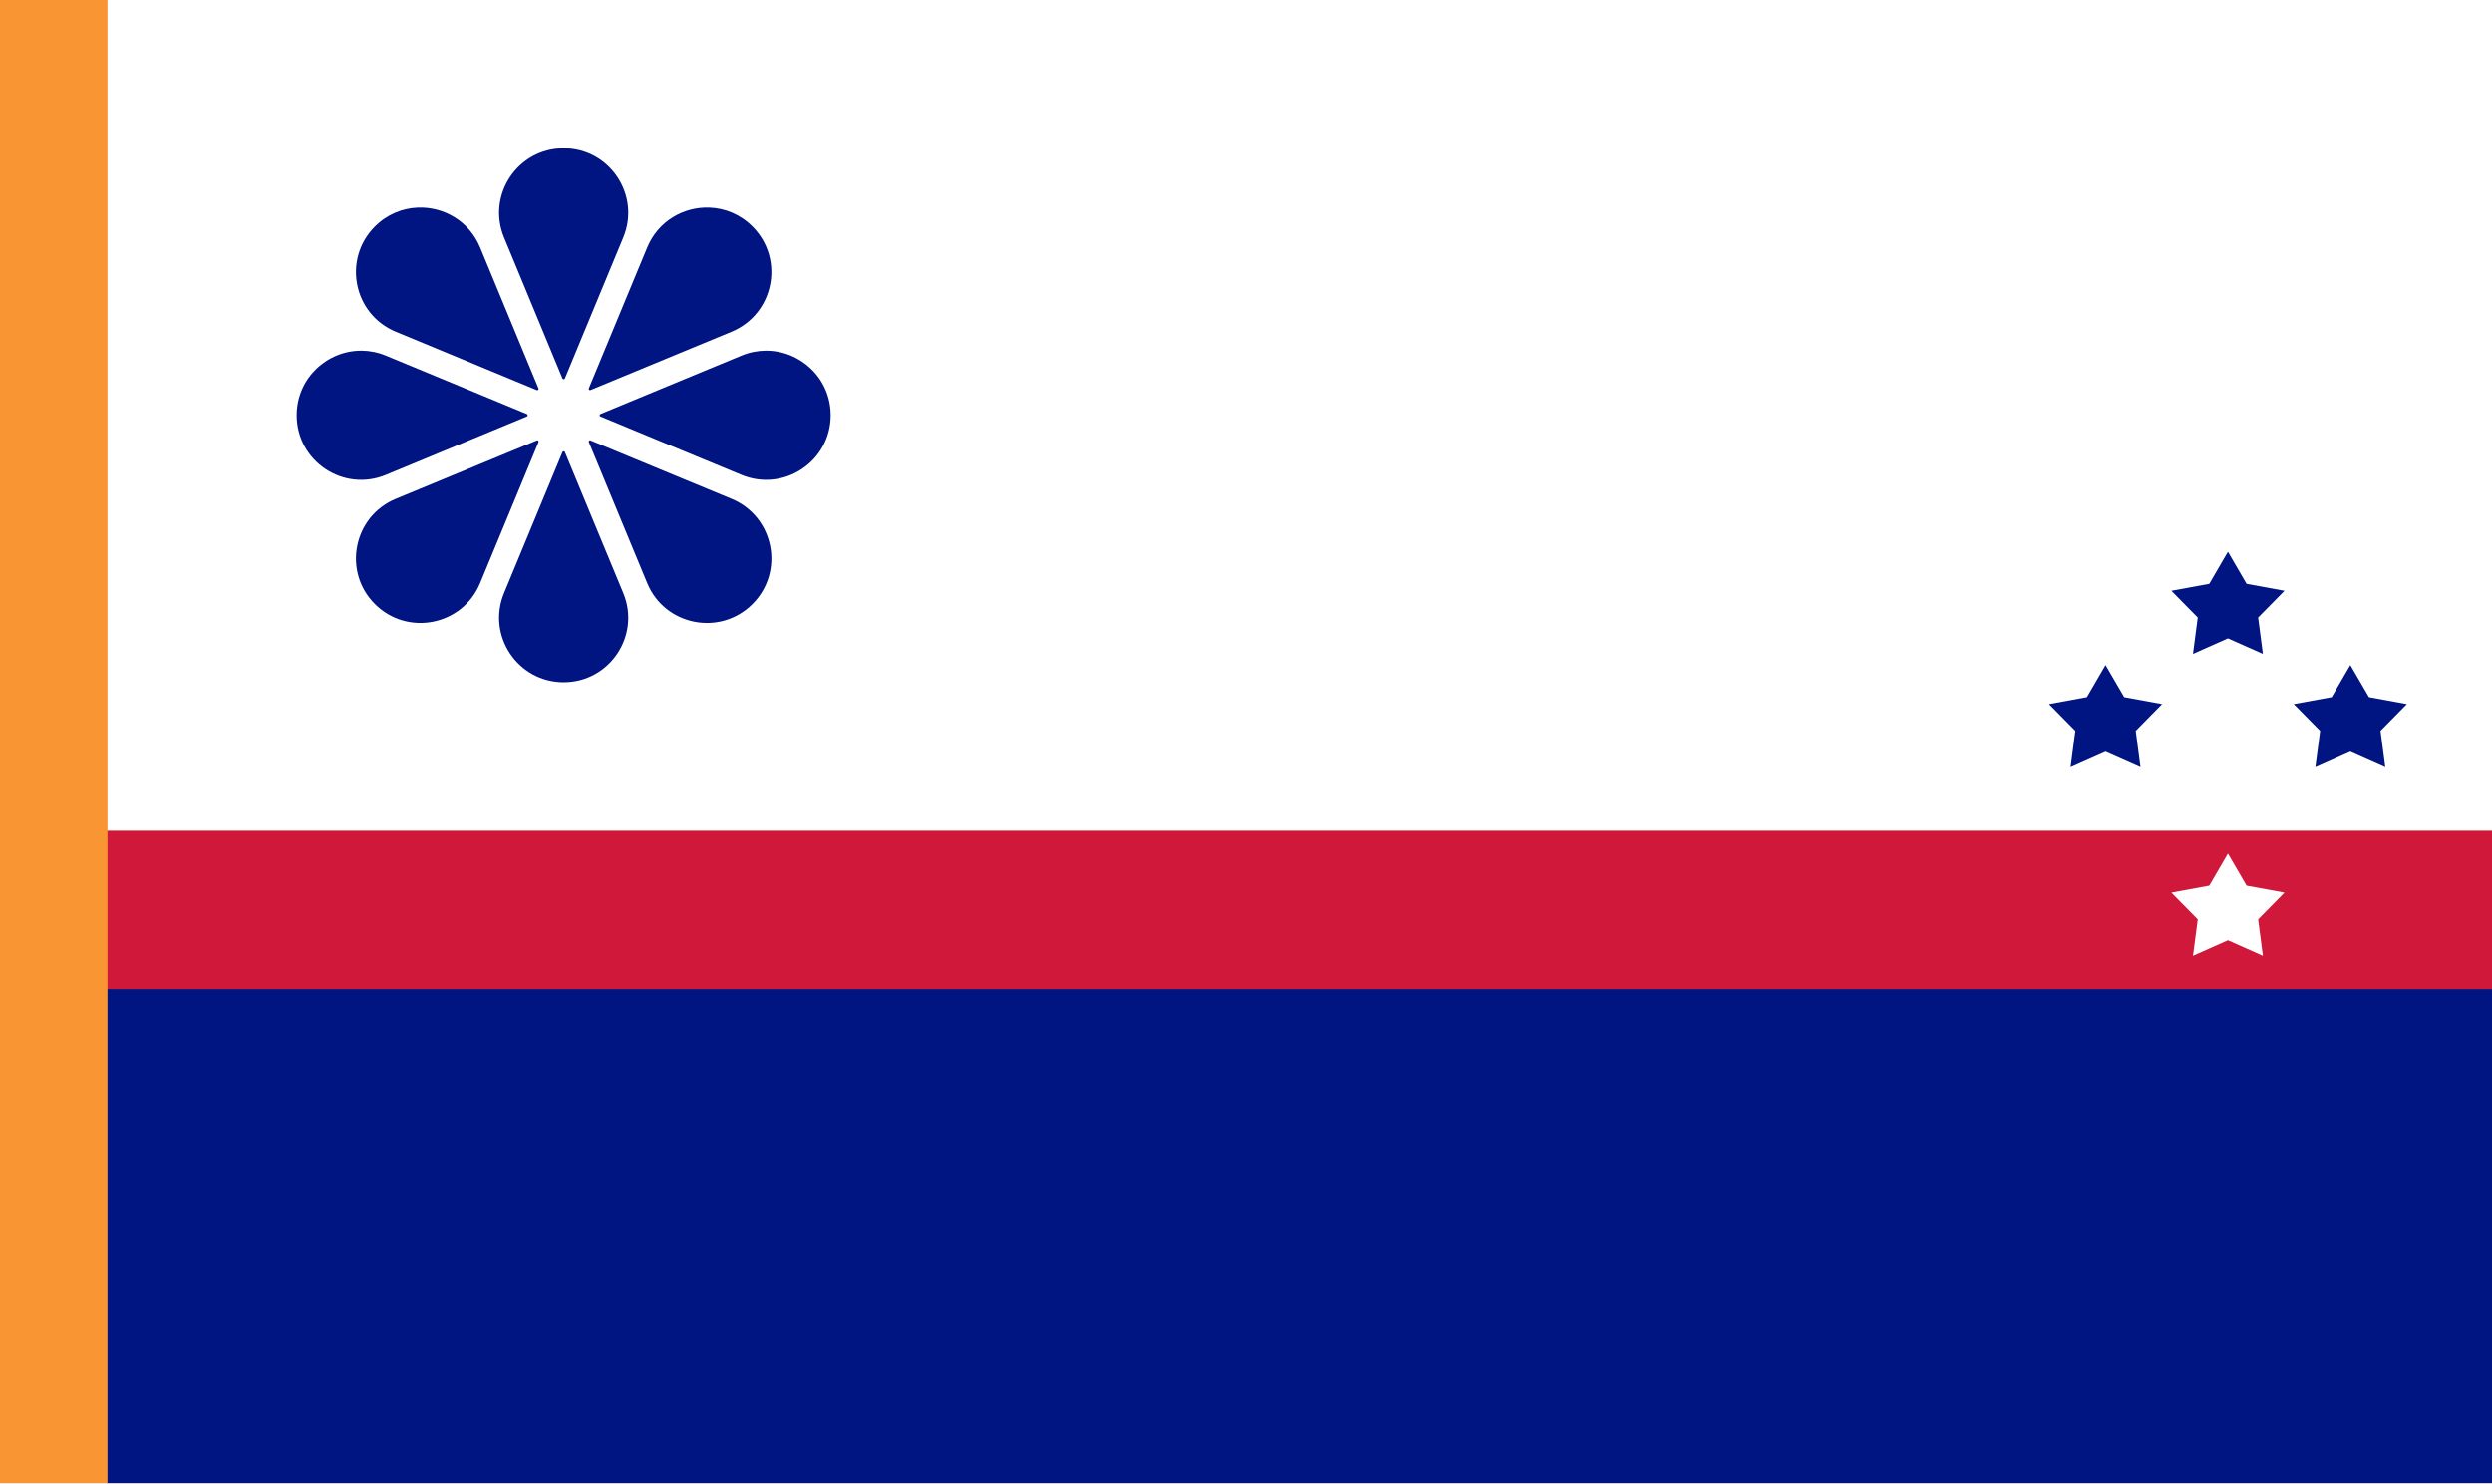
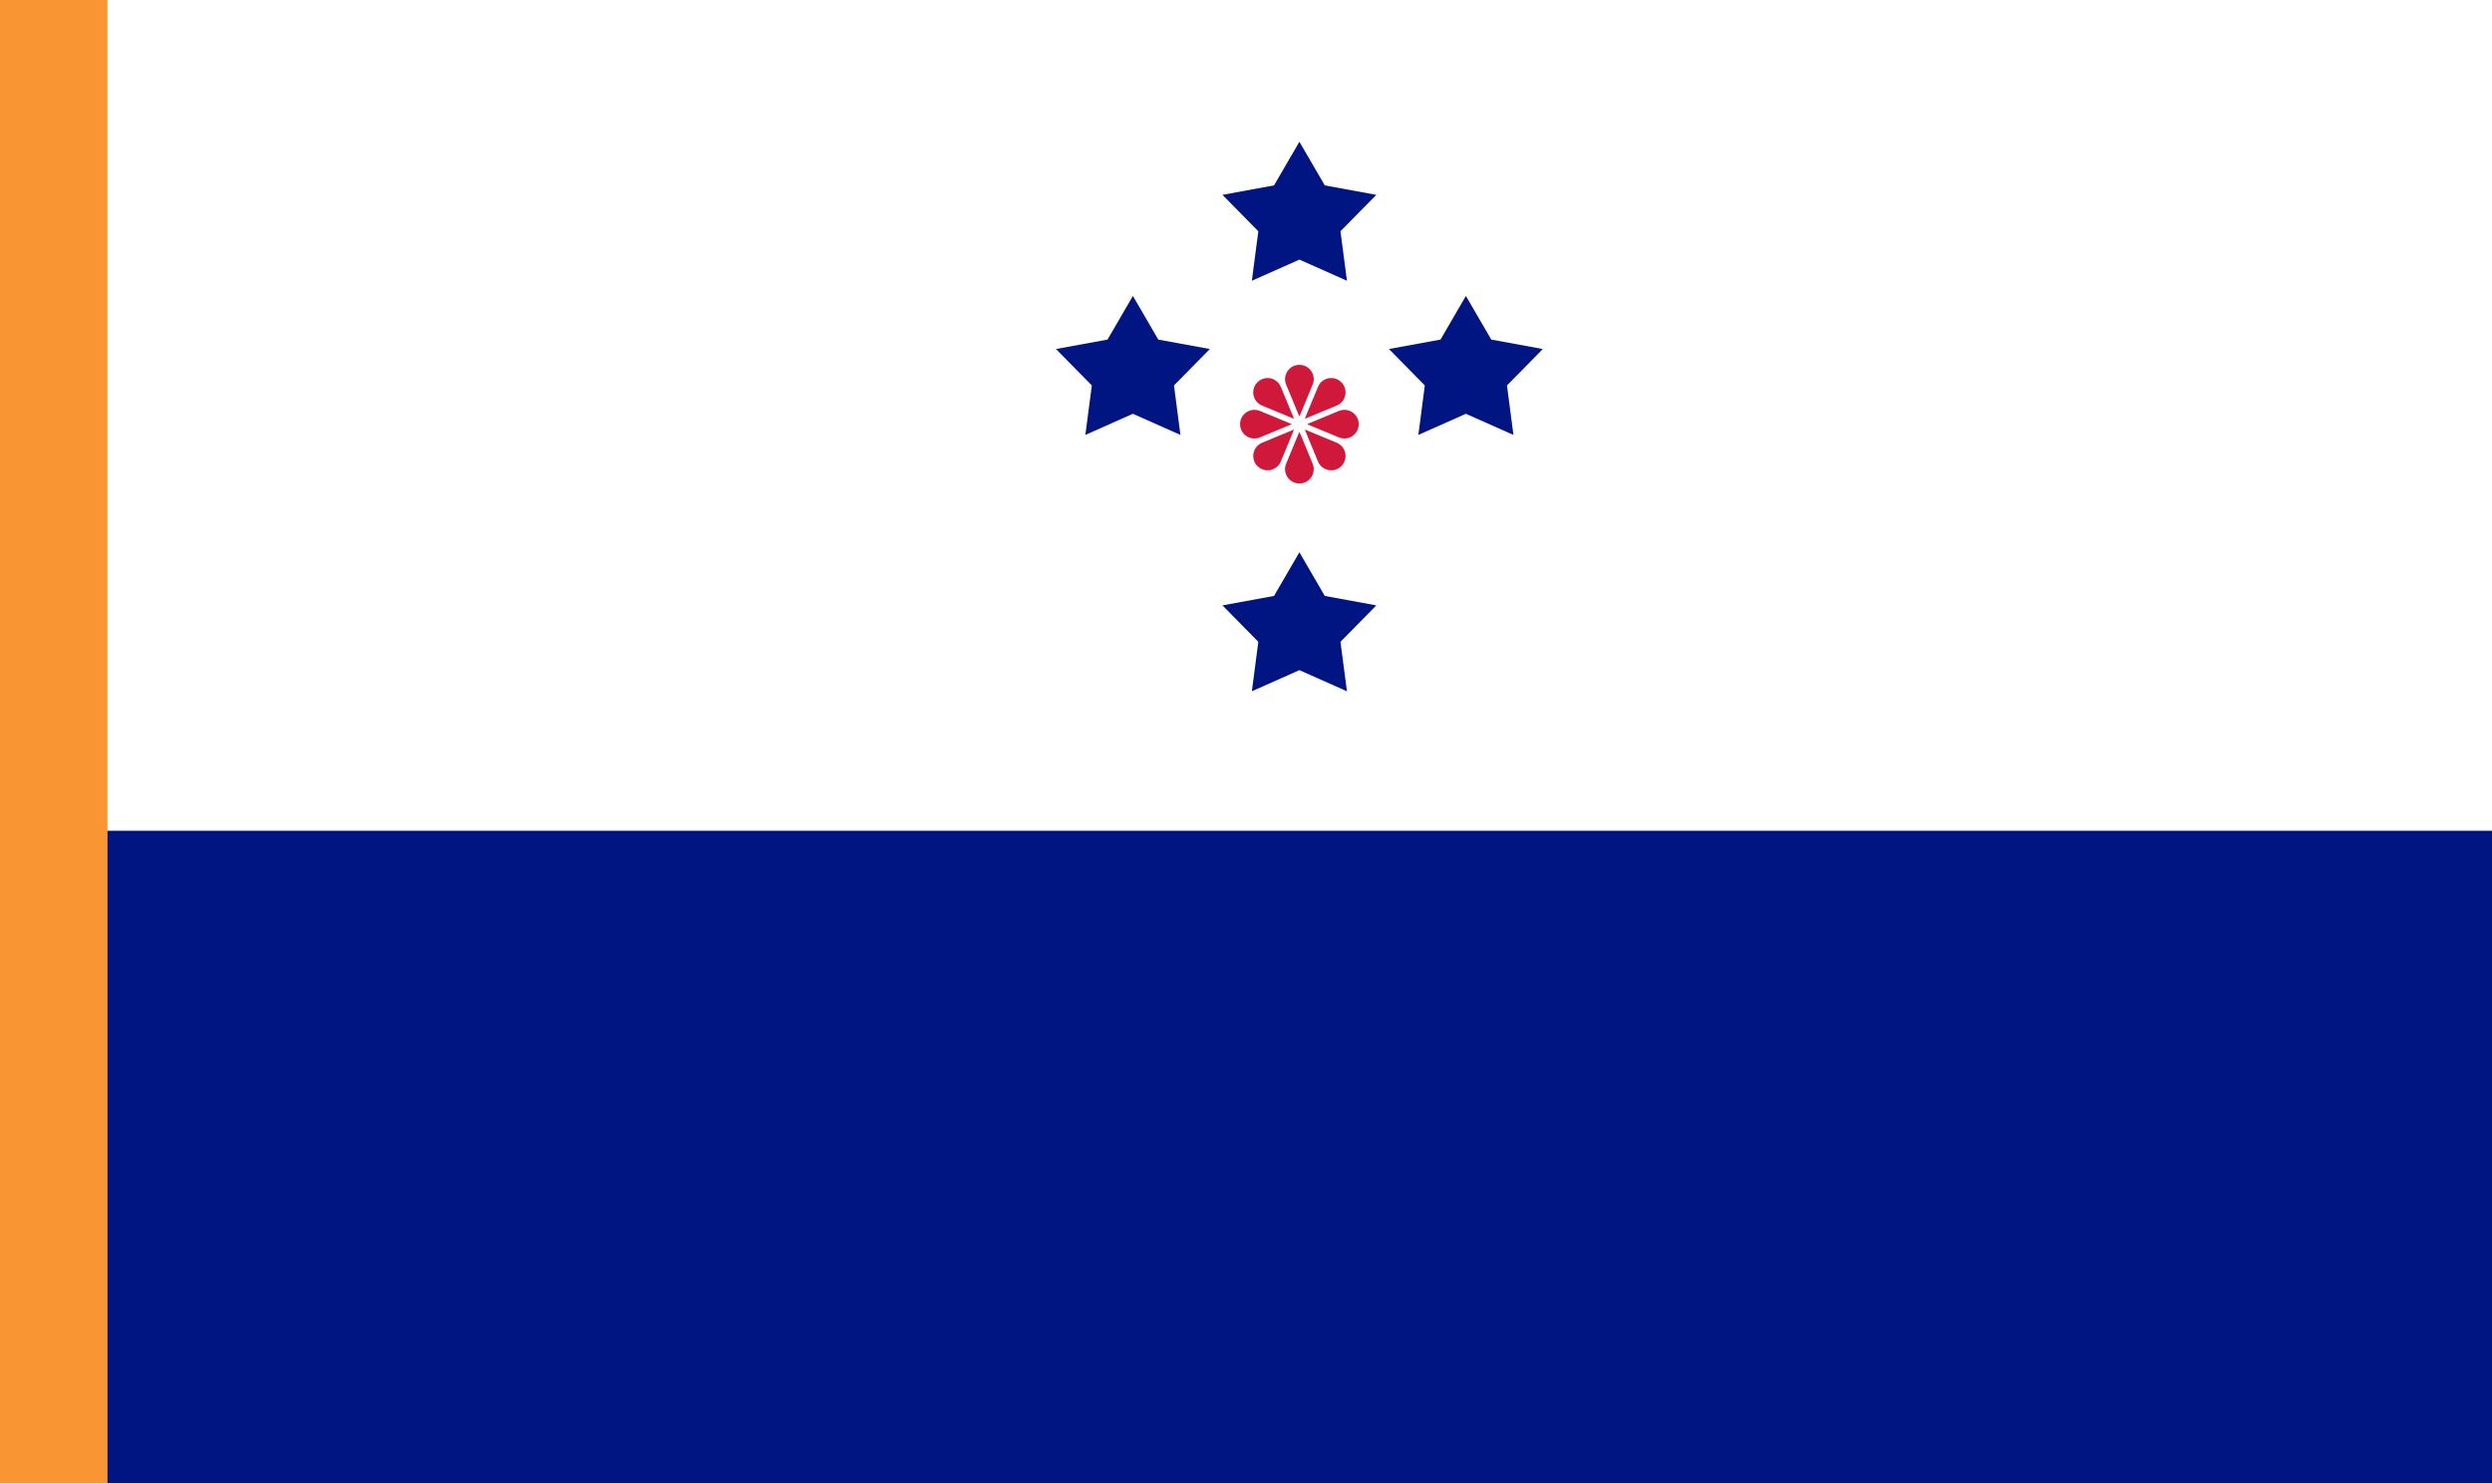
<svg xmlns="http://www.w3.org/2000/svg" width="1680" height="1000" viewBox="0 0 1680 1000">
  <g id="Group">
    <g id="g1">
-       <path id="Path" fill="#f16f1e" stroke="none" d="M 72 1000 L 1680 1000 L 1680 0 L 72 0 L 72 1000 Z" />
-       <path id="Path-copy-2" fill="#001482" stroke="none" d="M 72 1000 L 1680 1000 L 1680 666.667 L 72 666.667 L 72 1000 Z" />
-       <path id="Path-copy-3" fill="#cf183a" stroke="none" d="M 72 666.667 L 1680 666.667 L 1680 560 L 72 560 L 72 666.667 Z" />
+       <path id="Path" fill="#f16f1e" stroke="none" visibility="hidden" d="M 72 1000 L 1680 1000 L 1680 0 L 72 0 L 72 1000 Z" />
+       <path id="Path-copy-3" fill="#cf183a" stroke="none" visibility="hidden" d="M 72 666.667 L 1680 666.667 L 1680 560 L 72 560 L 72 666.667 Z" />
+       <path id="Path-copy-8" fill="#001482" stroke="none" d="M 72 1000 L 1680 1000 L 1680 560 L 72 560 L 72 1000 Z" />
      <path id="Path-copy-4" fill="#ffffff" stroke="none" d="M 72 560 L 1680 560 L 1680 0 L 72 0 L 72 560 Z" />
      <path id="path1" fill="#f99633" stroke="none" d="M -0.342 1000 L 72.453 1000 L 72.453 0 L -0.342 0 L -0.342 1000 Z" />
-       <path id="Path-copy" fill="#001482" stroke="none" d="M 380 100 C 349.005 100 327.947 131.493 339.81 160.132 L 379.184 255.194 C 379.48 255.915 380.518 255.915 380.816 255.194 L 420.19 160.132 C 432.051 131.493 410.995 100 380 100 Z M 281.674 139.994 C 271.306 140.394 260.954 144.513 252.732 152.735 C 230.818 174.65 238.186 211.804 266.823 223.667 L 361.887 263.042 C 362.616 263.338 363.308 262.609 363.012 261.888 L 323.665 166.826 C 316.249 148.929 298.952 139.326 281.674 139.994 Z M 478.323 139.994 C 461.044 139.326 443.749 148.929 436.332 166.826 L 396.958 261.888 C 396.662 262.617 397.392 263.31 398.113 263.012 L 493.174 223.667 C 521.812 211.804 529.199 174.631 507.266 152.707 C 499.047 144.489 488.694 140.394 478.323 139.994 Z M 243.958 236.464 C 220.8 236.197 200 254.817 200 280 C 200 310.995 231.492 332.053 260.13 320.19 L 355.193 280.817 C 355.914 280.518 355.914 279.482 355.193 279.184 L 260.13 239.81 C 254.76 237.584 249.303 236.525 243.958 236.464 Z M 516.04 236.464 C 510.697 236.525 505.238 237.584 499.868 239.81 L 404.806 279.184 C 404.085 279.482 404.085 280.518 404.806 280.817 L 499.868 320.19 C 528.505 332.053 559.999 310.995 559.999 280 C 559.999 254.817 539.199 236.197 516.04 236.464 Z M 398.113 296.961 C 397.383 296.663 396.69 297.392 396.988 298.113 L 436.332 393.175 C 448.195 421.814 485.37 429.199 507.293 407.268 C 529.207 385.352 521.812 348.196 493.174 336.335 L 398.113 296.961 Z M 361.887 296.989 L 266.823 336.335 C 238.186 348.196 230.809 385.343 252.732 407.268 C 274.648 429.183 311.804 421.814 323.665 393.175 L 363.039 298.113 C 363.337 297.384 362.608 296.693 361.887 296.989 Z M 380 304.272 C 379.668 304.272 379.332 304.448 379.184 304.807 L 339.81 399.868 C 327.947 428.508 349.005 460 380 460 C 410.995 460 432.051 428.508 420.19 399.868 L 380.816 304.807 C 380.668 304.448 380.332 304.272 380 304.272 Z" />
+       <path id="Path-copy" fill="#cf183a" stroke="none" d="M 876 246 C 869.112 246 864.433 252.998 867.069 259.363 L 875.819 280.487 C 875.885 280.648 876.115 280.648 876.181 280.487 L 884.931 259.363 C 887.567 252.998 882.888 246 876 246 Z M 854.15 254.887 C 851.846 254.977 849.546 255.892 847.718 257.719 C 842.849 262.589 844.486 270.845 850.85 273.482 L 871.975 282.232 C 872.137 282.297 872.291 282.135 872.225 281.975 L 863.481 260.85 C 861.833 256.873 857.989 254.739 854.15 254.887 Z M 897.85 254.887 C 894.01 254.739 890.167 256.873 888.518 260.85 L 879.769 281.975 C 879.703 282.137 879.865 282.291 880.025 282.225 L 901.15 273.482 C 907.514 270.845 909.155 262.585 904.281 257.713 C 902.455 255.886 900.154 254.977 897.85 254.887 Z M 845.768 276.325 C 840.622 276.266 836 280.404 836 286 C 836 292.888 842.998 297.567 849.362 294.931 L 870.488 286.181 C 870.648 286.115 870.648 285.885 870.488 285.819 L 849.362 277.069 C 848.169 276.574 846.956 276.339 845.768 276.325 Z M 906.231 276.325 C 905.044 276.339 903.831 276.574 902.637 277.069 L 881.513 285.819 C 881.352 285.885 881.352 286.115 881.513 286.181 L 902.637 294.931 C 909.001 297.567 916 292.888 916 286 C 916 280.404 911.378 276.266 906.231 276.325 Z M 880.025 289.769 C 879.863 289.703 879.709 289.865 879.775 290.025 L 888.518 311.15 C 891.155 317.514 899.416 319.155 904.288 314.282 C 909.157 309.411 907.514 301.155 901.15 298.519 L 880.025 289.769 Z M 871.975 289.775 L 850.85 298.519 C 844.486 301.155 842.847 309.41 847.718 314.282 C 852.589 319.152 860.846 317.514 863.481 311.15 L 872.231 290.025 C 872.297 289.863 872.135 289.709 871.975 289.775 Z M 876 291.394 C 875.926 291.394 875.852 291.433 875.819 291.513 L 867.069 312.637 C 864.433 319.002 869.112 326 876 326 C 882.888 326 887.567 319.002 884.931 312.637 L 876.181 291.513 C 876.149 291.433 876.074 291.394 876 291.394 Z" />
      <g id="Group-copy-9">
-         <path id="Star-copy" fill="#001482" fill-rule="evenodd" stroke="none" d="M 1419.509 448.399 L 1406.932 470.028 L 1381.394 474.707 L 1399.16 492.753 L 1395.952 517.274 L 1419.509 506.799 L 1443.065 517.274 L 1439.858 492.753 L 1457.624 474.707 L 1432.085 470.028 Z" />
-         <path id="Star-copy-2" fill="#001482" fill-rule="evenodd" stroke="none" d="M 1584.491 448.399 L 1571.915 470.028 L 1546.376 474.707 L 1564.142 492.753 L 1560.935 517.274 L 1584.491 506.799 L 1608.048 517.274 L 1604.84 492.753 L 1622.606 474.707 L 1597.068 470.028 Z" />
-         <path id="Star-copy-3" fill="#ffffff" fill-rule="evenodd" stroke="none" d="M 1502 575.436 L 1489.424 597.064 L 1463.885 601.743 L 1481.651 619.79 L 1478.443 644.31 L 1502 633.835 L 1525.557 644.31 L 1522.349 619.79 L 1540.115 601.743 L 1514.576 597.064 Z" />
-         <path id="Star-copy-4" fill="#001482" fill-rule="evenodd" stroke="none" d="M 1502 372 L 1489.424 393.628 L 1463.885 398.308 L 1481.651 416.354 L 1478.443 440.874 L 1502 430.399 L 1525.557 440.874 L 1522.349 416.354 L 1540.115 398.308 L 1514.576 393.628 Z" />
+         <path id="Star-copy" fill="#001482" fill-rule="evenodd" stroke="none" d="M 763.757 199.536 L 746.644 228.965 L 711.894 235.332 L 736.068 259.887 L 731.704 293.251 L 763.757 278.998 L 795.809 293.251 L 791.445 259.887 L 815.619 235.332 L 780.869 228.965 Z" />
+         <path id="Star-copy-2" fill="#001482" fill-rule="evenodd" stroke="none" d="M 988.243 199.536 L 971.131 228.965 L 936.381 235.332 L 960.555 259.887 L 956.191 293.251 L 988.243 278.998 L 1020.296 293.251 L 1015.932 259.887 L 1040.106 235.332 L 1005.356 228.965 Z" />
+         <path id="Star-copy-3" fill="#001482" fill-rule="evenodd" stroke="none" d="M 876 372.391 L 858.888 401.82 L 824.138 408.187 L 848.312 432.742 L 843.947 466.106 L 876 451.853 L 908.053 466.106 L 903.688 432.742 L 927.862 408.187 L 893.112 401.82 Z" />
+         <path id="Star-copy-4" fill="#001482" fill-rule="evenodd" stroke="none" d="M 876 95.581 L 858.888 125.011 L 824.138 131.378 L 848.312 155.933 L 843.947 189.297 L 876 175.044 L 908.053 189.297 L 903.688 155.933 L 927.862 131.378 L 893.112 125.011 Z" />
      </g>
-     </g>
-     <g id="Group-copy-10">
-       <path id="path2" fill="#ffffff" fill-rule="evenodd" stroke="none" visibility="hidden" d="M 630.341 420.176 L 598.377 475.147 L 533.468 487.039 L 578.622 532.906 L 570.471 595.227 L 630.341 568.603 L 690.212 595.227 L 682.06 532.906 L 727.215 487.039 L 662.305 475.147 Z" />
-       <path id="path3" fill="#ffffff" fill-rule="evenodd" stroke="none" visibility="hidden" d="M 1049.659 420.176 L 1017.695 475.147 L 952.785 487.039 L 997.94 532.906 L 989.788 595.227 L 1049.659 568.603 L 1109.53 595.227 L 1101.377 532.906 L 1146.532 487.039 L 1081.623 475.147 Z" />
-       <path id="path4" fill="#cf183a" fill-rule="evenodd" stroke="none" visibility="hidden" d="M 840 717.05 L 808.036 772.021 L 743.127 783.914 L 788.281 829.78 L 780.129 892.101 L 840 865.477 L 899.871 892.101 L 891.719 829.78 L 936.873 783.914 L 871.964 772.021 Z" />
-       <path id="path5" fill="#001482" fill-rule="evenodd" stroke="none" visibility="hidden" d="M 840 110 L 808.036 164.971 L 743.127 176.863 L 788.281 222.73 L 780.129 285.05 L 840 258.427 L 899.871 285.05 L 891.719 222.73 L 936.873 176.863 L 871.964 164.971 Z" />
    </g>
  </g>
</svg>
